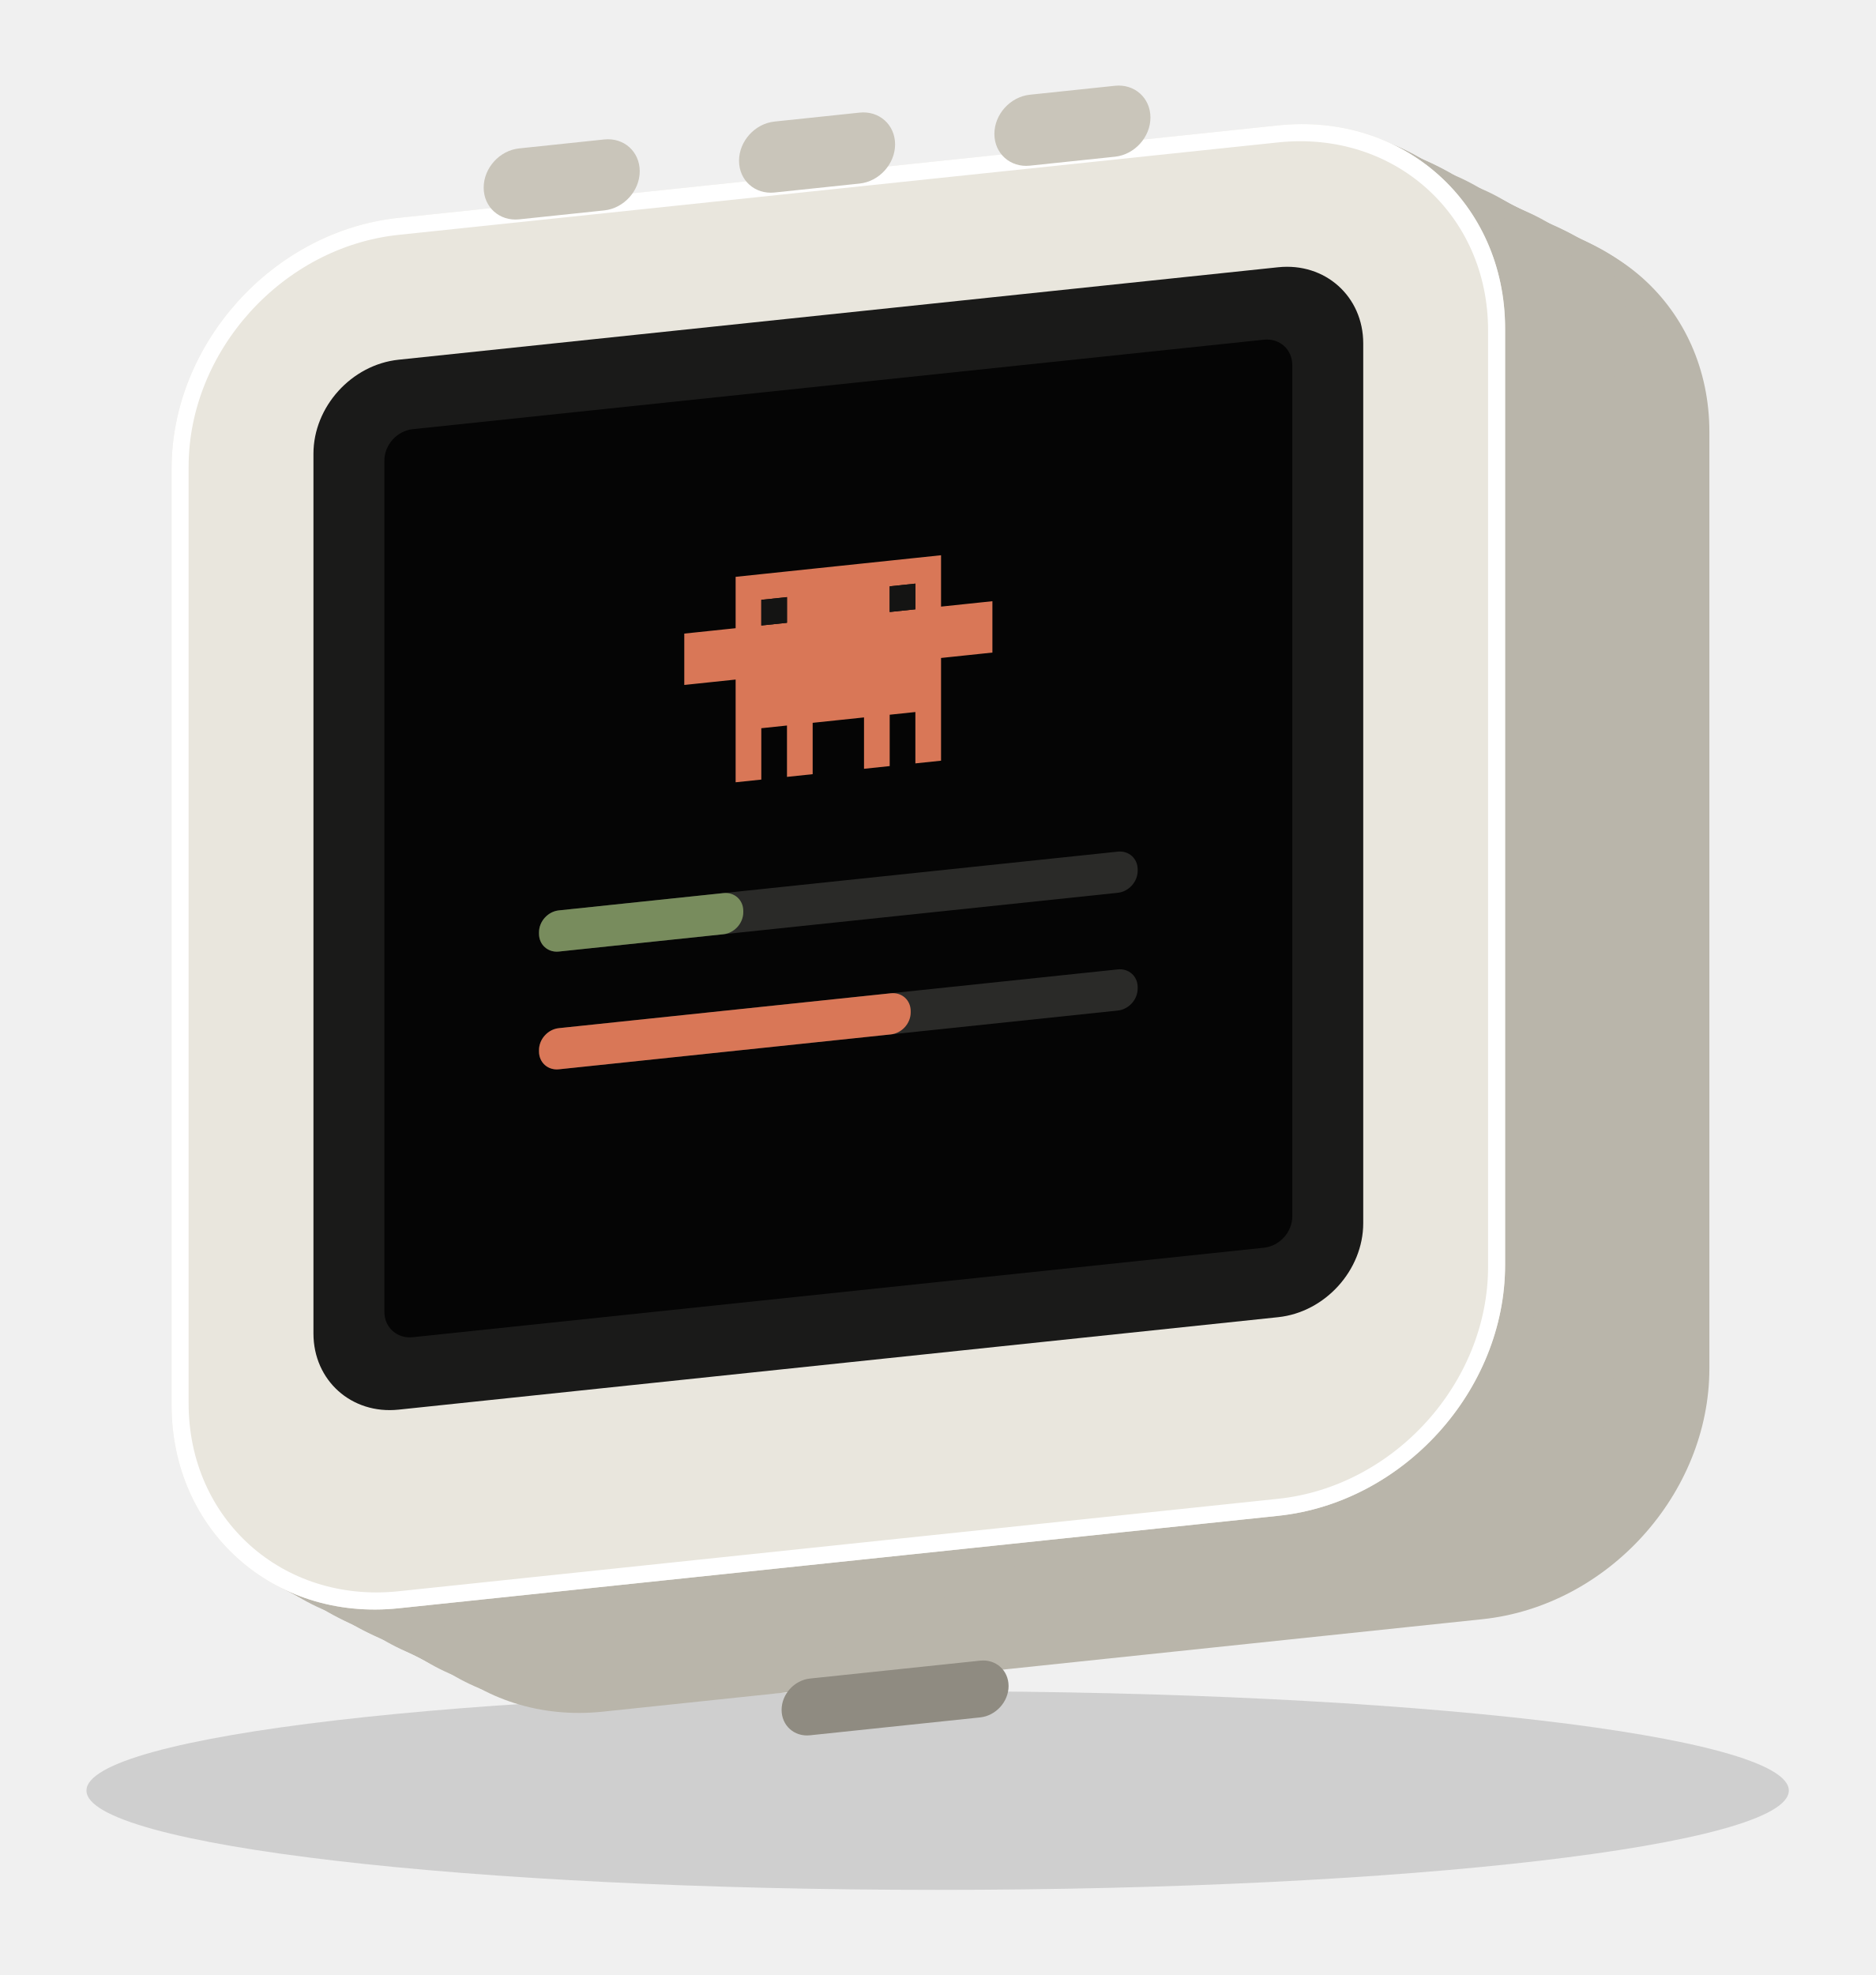
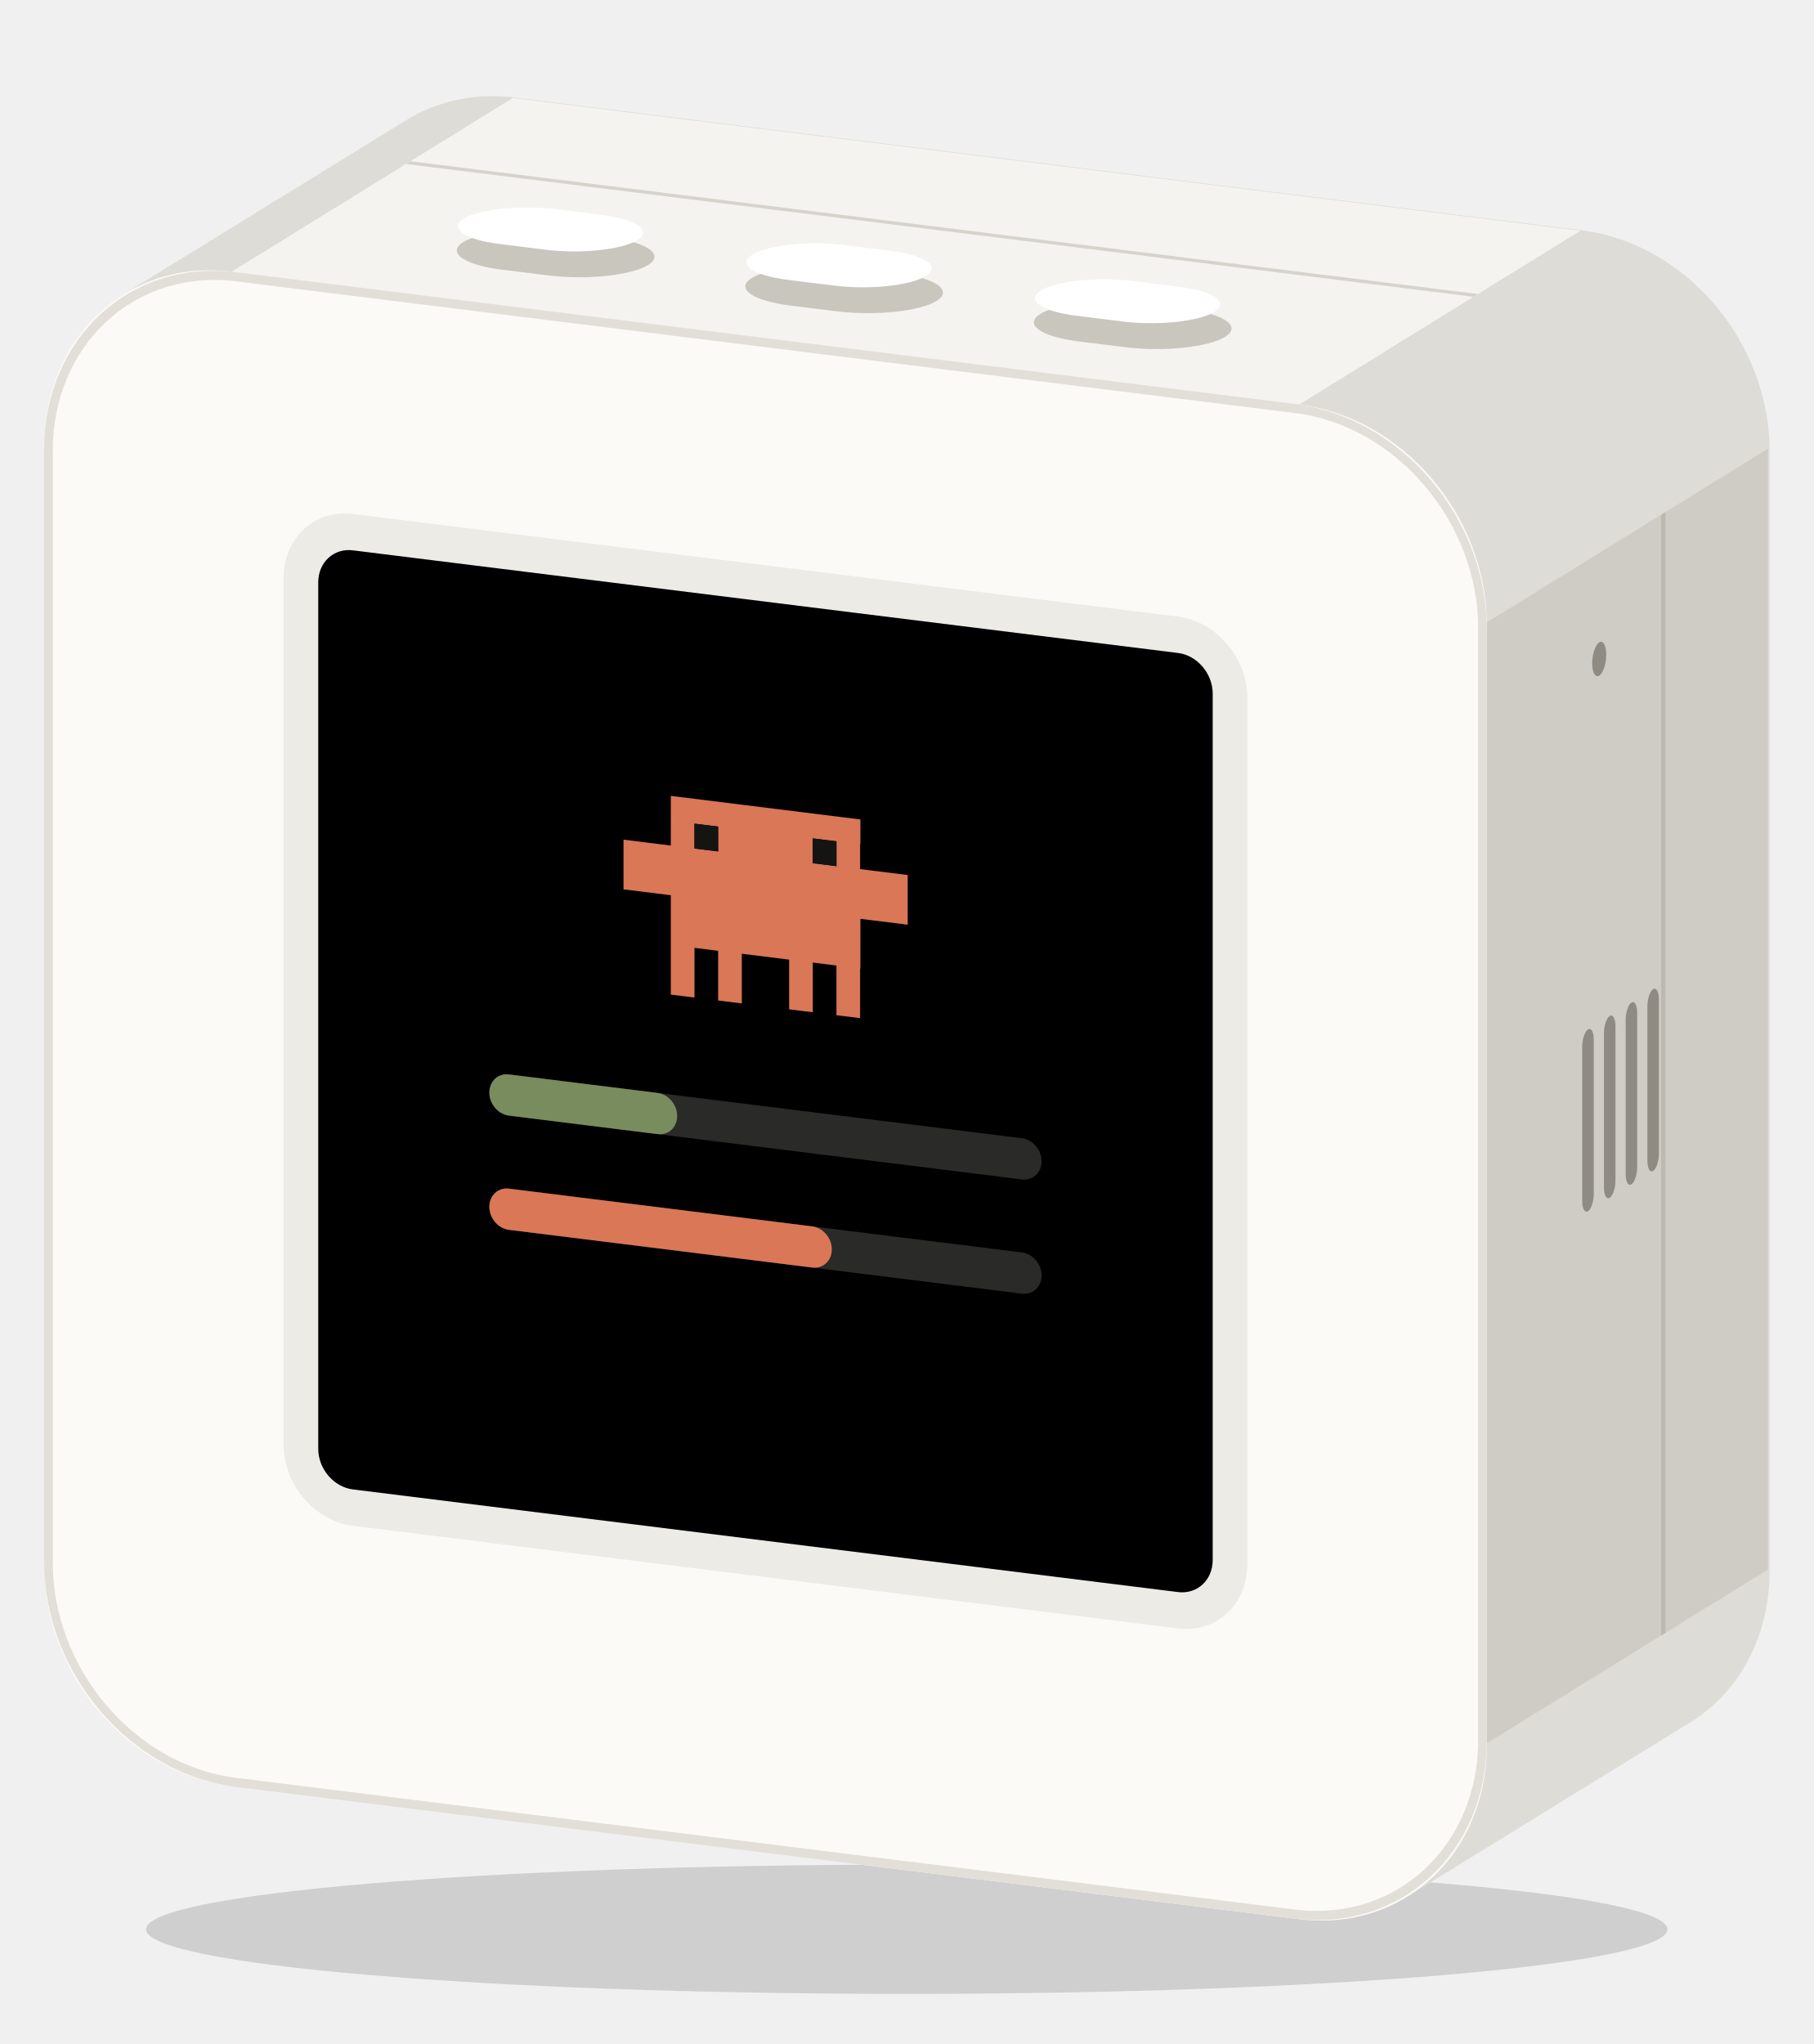
- <svg xmlns="http://www.w3.org/2000/svg" width="132" height="139" viewBox="62.0 27.8 132.0 139.2">
-   <ellipse cx="128.0" cy="154" rx="60.0" ry="7" fill="#000000" opacity="0.14" />
-   <g transform="translate(120 98) skewY(-6) translate(-120 -98)">
-     <rect x="88.4" y="48.8" width="94.0" height="98.0" rx="16.0" fill="#b9b5aa" />
-     <rect x="88.0" y="48.5" width="94.0" height="98.0" rx="16.0" fill="#b9b5aa" />
-     <rect x="87.5" y="48.2" width="94.0" height="98.0" rx="16.0" fill="#b9b5aa" />
-     <rect x="87.0" y="48.0" width="94.0" height="98.0" rx="16.0" fill="#b9b5aa" />
-     <rect x="86.6" y="47.7" width="94.0" height="98.0" rx="16.0" fill="#b9b5aa" />
-     <rect x="86.2" y="47.4" width="94.0" height="98.0" rx="16.0" fill="#b9b5aa" />
-     <rect x="85.7" y="47.1" width="94.0" height="98.0" rx="16.0" fill="#b9b5aa" />
-     <rect x="85.2" y="46.9" width="94.0" height="98.0" rx="16.0" fill="#b9b5aa" />
-     <rect x="84.8" y="46.6" width="94.0" height="98.0" rx="16.0" fill="#b9b5aa" />
-     <rect x="84.3" y="46.3" width="94.0" height="98.0" rx="16.0" fill="#b9b5aa" />
-     <rect x="83.9" y="46.0" width="94.0" height="98.0" rx="16.0" fill="#b9b5aa" />
-     <rect x="83.5" y="45.8" width="94.0" height="98.0" rx="16.0" fill="#b9b5aa" />
-     <rect x="83.0" y="45.5" width="94.0" height="98.0" rx="16.0" fill="#b9b5aa" />
-     <rect x="82.5" y="45.2" width="94.0" height="98.0" rx="16.0" fill="#b9b5aa" />
-     <rect x="82.1" y="45.0" width="94.0" height="98.0" rx="16.0" fill="#b9b5aa" />
-     <rect x="81.7" y="44.7" width="94.0" height="98.0" rx="16.0" fill="#b9b5aa" />
-     <rect x="81.2" y="44.4" width="94.0" height="98.0" rx="16.0" fill="#b9b5aa" />
-     <rect x="80.8" y="44.1" width="94.0" height="98.0" rx="16.0" fill="#b9b5aa" />
-     <rect x="80.3" y="43.9" width="94.0" height="98.0" rx="16.0" fill="#b9b5aa" />
-     <rect x="79.8" y="43.6" width="94.0" height="98.0" rx="16.0" fill="#b9b5aa" />
-     <rect x="79.4" y="43.3" width="94.0" height="98.0" rx="16.0" fill="#b9b5aa" />
-     <rect x="79.0" y="43.0" width="94.0" height="98.0" rx="16.0" fill="#b9b5aa" />
-     <rect x="78.5" y="42.8" width="94.0" height="98.0" rx="16.0" fill="#b9b5aa" />
-     <rect x="78.0" y="42.5" width="94.0" height="98.0" rx="16.0" fill="#b9b5aa" />
-     <rect x="77.6" y="42.2" width="94.0" height="98.0" rx="16.0" fill="#b9b5aa" />
-     <rect x="77.2" y="41.9" width="94.0" height="98.0" rx="16.0" fill="#b9b5aa" />
-     <rect x="76.7" y="41.6" width="94.0" height="98.0" rx="16.0" fill="#b9b5aa" />
-     <rect x="76.2" y="41.4" width="94.0" height="98.0" rx="16.0" fill="#b9b5aa" />
-     <rect x="75.8" y="41.1" width="94.0" height="98.0" rx="16.0" fill="#b9b5aa" />
-     <rect x="75.3" y="40.8" width="94.0" height="98.0" rx="16.0" fill="#b9b5aa" />
-     <rect x="74.9" y="40.5" width="94.0" height="98.0" rx="16.0" fill="#b9b5aa" />
-     <rect x="74.5" y="40.3" width="94.0" height="98.0" rx="16.0" fill="#b9b5aa" />
-     <rect x="74.0" y="40.0" width="94.0" height="98.0" rx="16.0" fill="#e9e6dd" />
-     <rect x="74.6" y="40.6" width="92.8" height="96.8" rx="15.4" fill="none" stroke="#ffffff" stroke-width="1.2" />
-     <rect x="96.0" y="36.0" width="11.0" height="5.0" rx="2.5" fill="#c9c5ba" />
-     <rect x="114.0" y="36.0" width="11.0" height="5.0" rx="2.5" fill="#c9c5ba" />
-     <rect x="132.0" y="36.0" width="11.0" height="5.0" rx="2.5" fill="#c9c5ba" />
-     <rect x="117.0" y="146.0" width="16.0" height="4.0" rx="2.0" fill="#8f8b81" />
-     <rect x="84.0" y="50.0" width="74.0" height="74.0" rx="6.0" fill="#1a1a19" />
-     <rect x="89.0" y="55.0" width="64.0" height="64.0" rx="2.0" fill="#050505" />
-     <path d="M113.76 67.80h1.81v1.81h-1.81zM115.57 67.80h1.81v1.81h-1.81zM117.38 67.80h1.81v1.81h-1.81zM119.19 67.80h1.81v1.81h-1.81zM121.00 67.80h1.81v1.81h-1.81zM122.81 67.80h1.81v1.81h-1.81zM124.62 67.80h1.81v1.81h-1.81zM126.43 67.80h1.81v1.81h-1.81zM113.76 69.61h1.81v1.81h-1.81zM117.38 69.61h1.81v1.81h-1.81zM119.19 69.61h1.81v1.81h-1.81zM121.00 69.61h1.81v1.81h-1.81zM122.81 69.61h1.81v1.81h-1.81zM126.43 69.61h1.81v1.81h-1.81zM110.14 71.42h1.81v1.81h-1.81zM111.95 71.42h1.81v1.81h-1.81zM113.76 71.42h1.81v1.81h-1.81zM115.57 71.42h1.81v1.81h-1.81zM117.38 71.42h1.81v1.81h-1.81zM119.19 71.42h1.81v1.81h-1.81zM121.00 71.42h1.81v1.81h-1.81zM122.81 71.42h1.81v1.81h-1.81zM124.62 71.42h1.81v1.81h-1.81zM126.43 71.42h1.81v1.81h-1.81zM128.24 71.42h1.81v1.81h-1.81zM130.05 71.42h1.81v1.81h-1.81zM110.14 73.23h1.81v1.81h-1.81zM111.95 73.23h1.81v1.81h-1.81zM113.76 73.23h1.81v1.81h-1.81zM115.57 73.23h1.81v1.81h-1.81zM117.38 73.23h1.81v1.81h-1.81zM119.19 73.23h1.81v1.81h-1.81zM121.00 73.23h1.81v1.81h-1.81zM122.81 73.23h1.81v1.81h-1.81zM124.62 73.23h1.81v1.81h-1.81zM126.43 73.23h1.81v1.81h-1.81zM128.24 73.23h1.81v1.81h-1.81zM130.05 73.23h1.81v1.81h-1.81zM113.76 75.04h1.81v1.81h-1.81zM115.57 75.04h1.81v1.81h-1.81zM117.38 75.04h1.81v1.81h-1.81zM119.19 75.04h1.81v1.81h-1.81zM121.00 75.04h1.81v1.81h-1.81zM122.81 75.04h1.81v1.81h-1.81zM124.62 75.04h1.81v1.81h-1.81zM126.43 75.04h1.81v1.81h-1.81zM113.76 76.85h1.81v1.81h-1.81zM115.57 76.85h1.81v1.81h-1.81zM117.38 76.85h1.81v1.81h-1.81zM119.19 76.85h1.81v1.81h-1.81zM121.00 76.85h1.81v1.81h-1.81zM122.81 76.85h1.81v1.81h-1.81zM124.62 76.85h1.81v1.81h-1.81zM126.43 76.85h1.81v1.81h-1.81zM113.76 78.66h1.81v1.81h-1.81zM117.38 78.66h1.81v1.81h-1.81zM122.81 78.66h1.81v1.81h-1.81zM126.43 78.66h1.81v1.81h-1.81zM113.76 80.47h1.81v1.81h-1.81zM117.38 80.47h1.81v1.81h-1.81zM122.81 80.47h1.81v1.81h-1.81zM126.43 80.47h1.81v1.81h-1.81z" fill="#d97757" />
-     <path d="M115.57 69.61h1.81v1.81h-1.81zM124.62 69.61h1.81v1.81h-1.81z" fill="#141413" />
-     <rect x="99.9" y="90.0" width="42.2" height="2.9" rx="1.4" fill="#2a2a28" />
-     <rect x="99.9" y="90.0" width="14.4" height="2.9" rx="1.4" fill="#788c5d" />
-     <rect x="99.9" y="98.3" width="42.2" height="2.9" rx="1.4" fill="#2a2a28" />
-     <rect x="99.9" y="98.3" width="26.2" height="2.9" rx="1.4" fill="#d97757" />
+ <svg xmlns="http://www.w3.org/2000/svg" width="126" height="142" viewBox="-53.25 -76.34 126.18 142.37">
+   <ellipse cx="9.84" cy="58.04" rx="52.99" ry="4.5" fill="#000" opacity="0.14" />
+   <g transform="matrix(2.01 0.25 0 2.11 -50.25 -59.04)">
+     <path d="M6.5 6.5 L16.3 -0.41 L53.3 -0.41 L53.3 36.59 L43.5 43.5 L6.5 43.5Z" fill="#dedcd6" stroke="#dedcd6" stroke-width="13" stroke-linejoin="round" />
+   </g>
+   <g transform="matrix(2.01 0.25 0.89 -0.55 -50.25 -59.04)">
+     <rect x="6.5" y="0" width="37" height="22" rx="0" fill="#f4f3ef" />
+   </g>
+   <g transform="matrix(0.89 -0.55 0 2.11 50.25 -46.7)">
+     <rect x="0" y="6.5" width="22" height="37" rx="0" fill="#cfccc5" />
+   </g>
+   <g transform="matrix(2.01 0.25 0.89 -0.55 -50.25 -59.04)">
+     <rect x="6.5" y="13.64" width="37" height="0.35" rx="0" fill="#d6d3cc" />
+   </g>
+   <g transform="matrix(0.89 -0.55 0 2.11 50.25 -46.7)">
+     <rect x="13.64" y="6.5" width="0.35" height="37" rx="0" fill="#bdb9b1" />
+   </g>
+   <g transform="matrix(2.01 0.25 0.89 -0.55 -50.25 -59.04)">
+     <rect x="11.8" y="3.76" width="6.4" height="4.8" rx="2.4" fill="#c9c6be" />
+   </g>
+   <g transform="matrix(2.01 0.25 0.89 -0.55 -50.25 -60.94)">
+     <rect x="12" y="3.56" width="6" height="4.4" rx="2.2" fill="#ffffff" />
+   </g>
+   <g transform="matrix(2.01 0.25 0.89 -0.55 -50.25 -59.04)">
+     <rect x="21.8" y="3.76" width="6.4" height="4.8" rx="2.4" fill="#c9c6be" />
+   </g>
+   <g transform="matrix(2.01 0.25 0.89 -0.55 -50.25 -60.94)">
+     <rect x="22" y="3.56" width="6" height="4.4" rx="2.2" fill="#ffffff" />
+   </g>
+   <g transform="matrix(2.01 0.25 0.89 -0.55 -50.25 -59.04)">
+     <rect x="31.8" y="3.76" width="6.4" height="4.8" rx="2.4" fill="#c9c6be" />
+   </g>
+   <g transform="matrix(2.01 0.25 0.89 -0.55 -50.25 -60.94)">
+     <rect x="32" y="3.56" width="6" height="4.4" rx="2.2" fill="#ffffff" />
+   </g>
+   <g transform="matrix(0.89 -0.55 0 2.11 50.25 -46.7)">
+     <rect x="7.47" y="22" width="0.9" height="6" rx="0.45" fill="#8f8b83" />
+   </g>
+   <g transform="matrix(0.89 -0.55 0 2.11 50.25 -46.7)">
+     <rect x="9.17" y="22" width="0.9" height="6" rx="0.45" fill="#8f8b83" />
+   </g>
+   <g transform="matrix(0.89 -0.55 0 2.11 50.25 -46.7)">
+     <rect x="10.87" y="22" width="0.9" height="6" rx="0.45" fill="#8f8b83" />
+   </g>
+   <g transform="matrix(0.89 -0.55 0 2.11 50.25 -46.7)">
+     <rect x="12.57" y="22" width="0.9" height="6" rx="0.45" fill="#8f8b83" />
+   </g>
+   <g transform="matrix(0.89 -0.55 0 2.11 50.25 -46.7)">
+     <circle cx="8.8" cy="10" r="0.55" fill="#8f8b83" />
+   </g>
+   <g transform="matrix(2.01 0.25 0 2.11 -50.25 -59.04)">
+     <rect x="0" y="0" width="50" height="50" rx="6.5" fill="#fbfaf7" />
+     <rect x="0.15" y="0.15" width="49.7" height="49.7" rx="6.5" fill="none" stroke="#e2dfd8" stroke-width="0.3" />
+     <rect x="8.3" y="7.5" width="33.4" height="33.4" rx="2.4" fill="#ecebe6" />
+     <rect x="9.5" y="8.7" width="31" height="31" rx="1.2" fill="#000000" />
+     <path d="M21.72 15.5h6.57v0.82h-6.57zM21.72 16.32h0.82v0.82h-0.82zM23.36 16.32h3.28v0.82h-3.28zM27.46 16.32h0.82v0.82h-0.82zM20.08 17.14h9.85v0.82h-9.85zM20.08 17.96h9.85v0.82h-9.85zM21.72 18.78h6.57v0.82h-6.57zM21.72 19.6h6.57v0.82h-6.57zM21.72 20.42h0.82v0.82h-0.82zM23.36 20.42h0.82v0.82h-0.82zM25.82 20.42h0.82v0.82h-0.82zM27.46 20.42h0.82v0.82h-0.82zM21.72 21.24h0.82v0.82h-0.82zM23.36 21.24h0.82v0.82h-0.82zM25.82 21.24h0.82v0.82h-0.82zM27.46 21.24h0.82v0.82h-0.82z" fill="#d97757" />
+     <path d="M22.54 16.32h0.82v0.82h-0.82zM26.64 16.32h0.82v0.82h-0.82z" fill="#141413" />
+     <rect x="15.43" y="25.36" width="19.14" height="1.36" rx="0.68" fill="#2a2a28" />
+     <rect x="15.43" y="25.36" width="6.51" height="1.36" rx="0.68" fill="#788c5d" />
+     <rect x="15.43" y="29.13" width="19.14" height="1.36" rx="0.68" fill="#2a2a28" />
+     <rect x="15.43" y="29.13" width="11.87" height="1.36" rx="0.68" fill="#d97757" />
  </g>
</svg>
